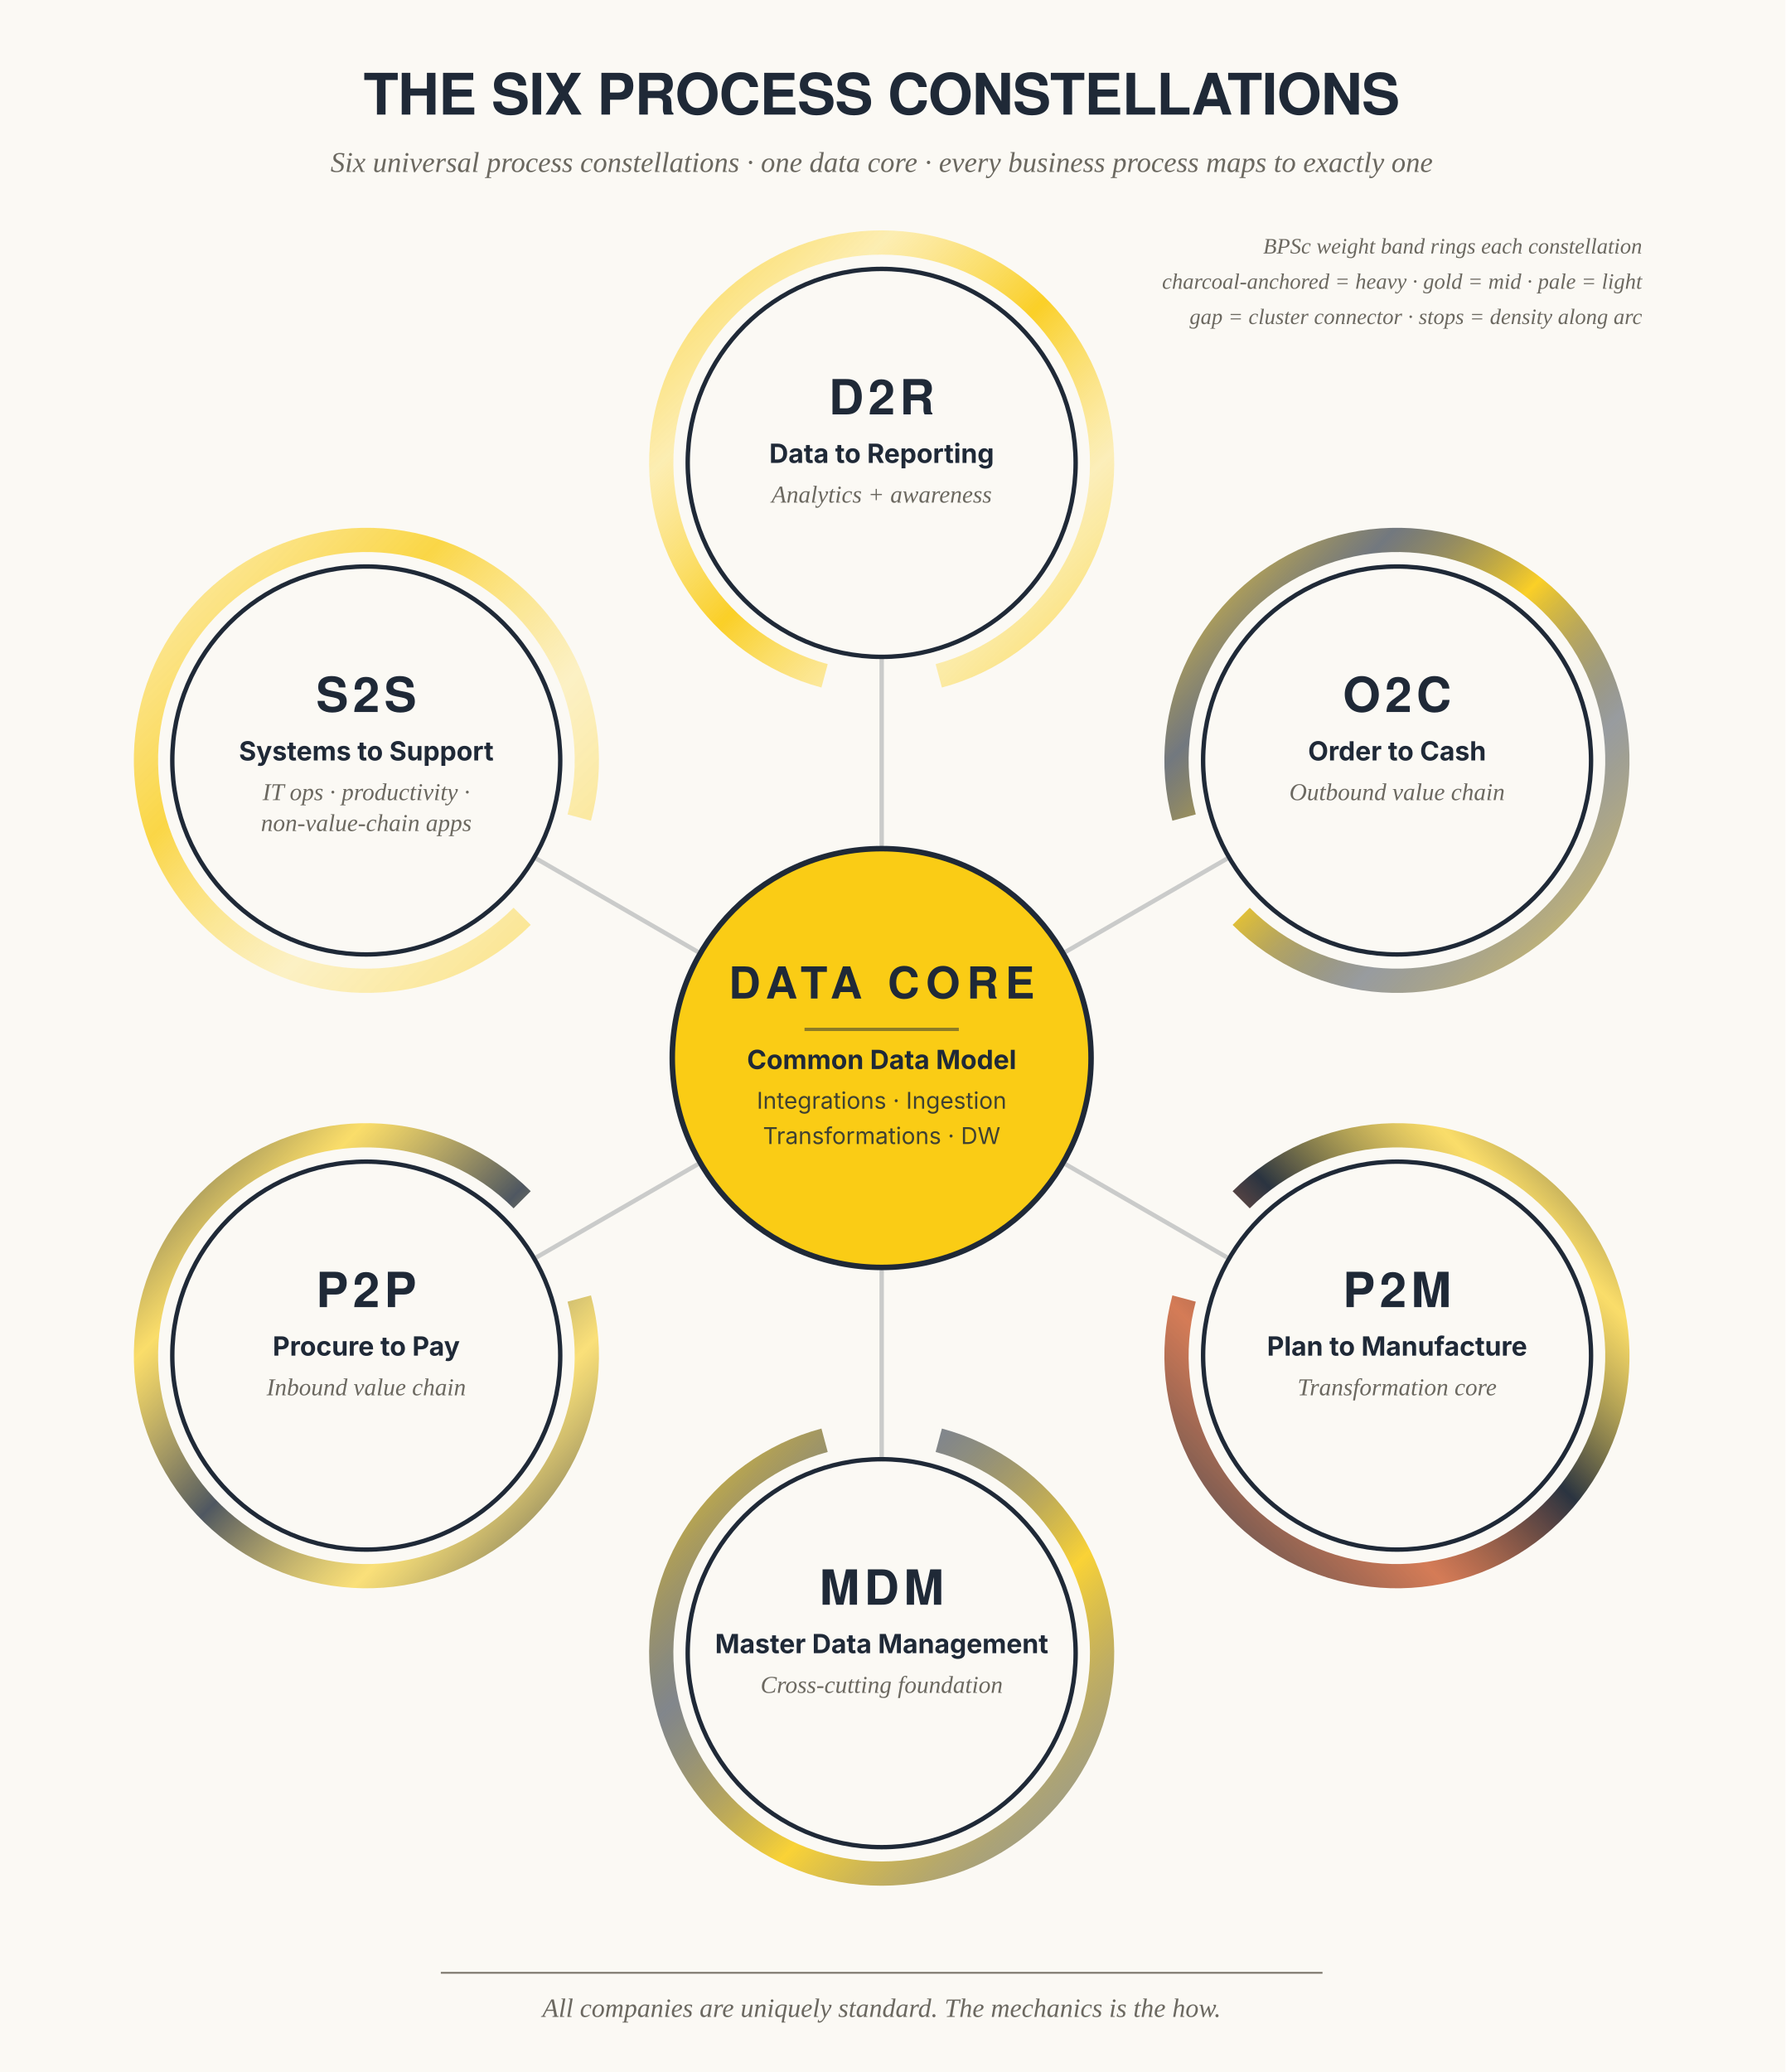
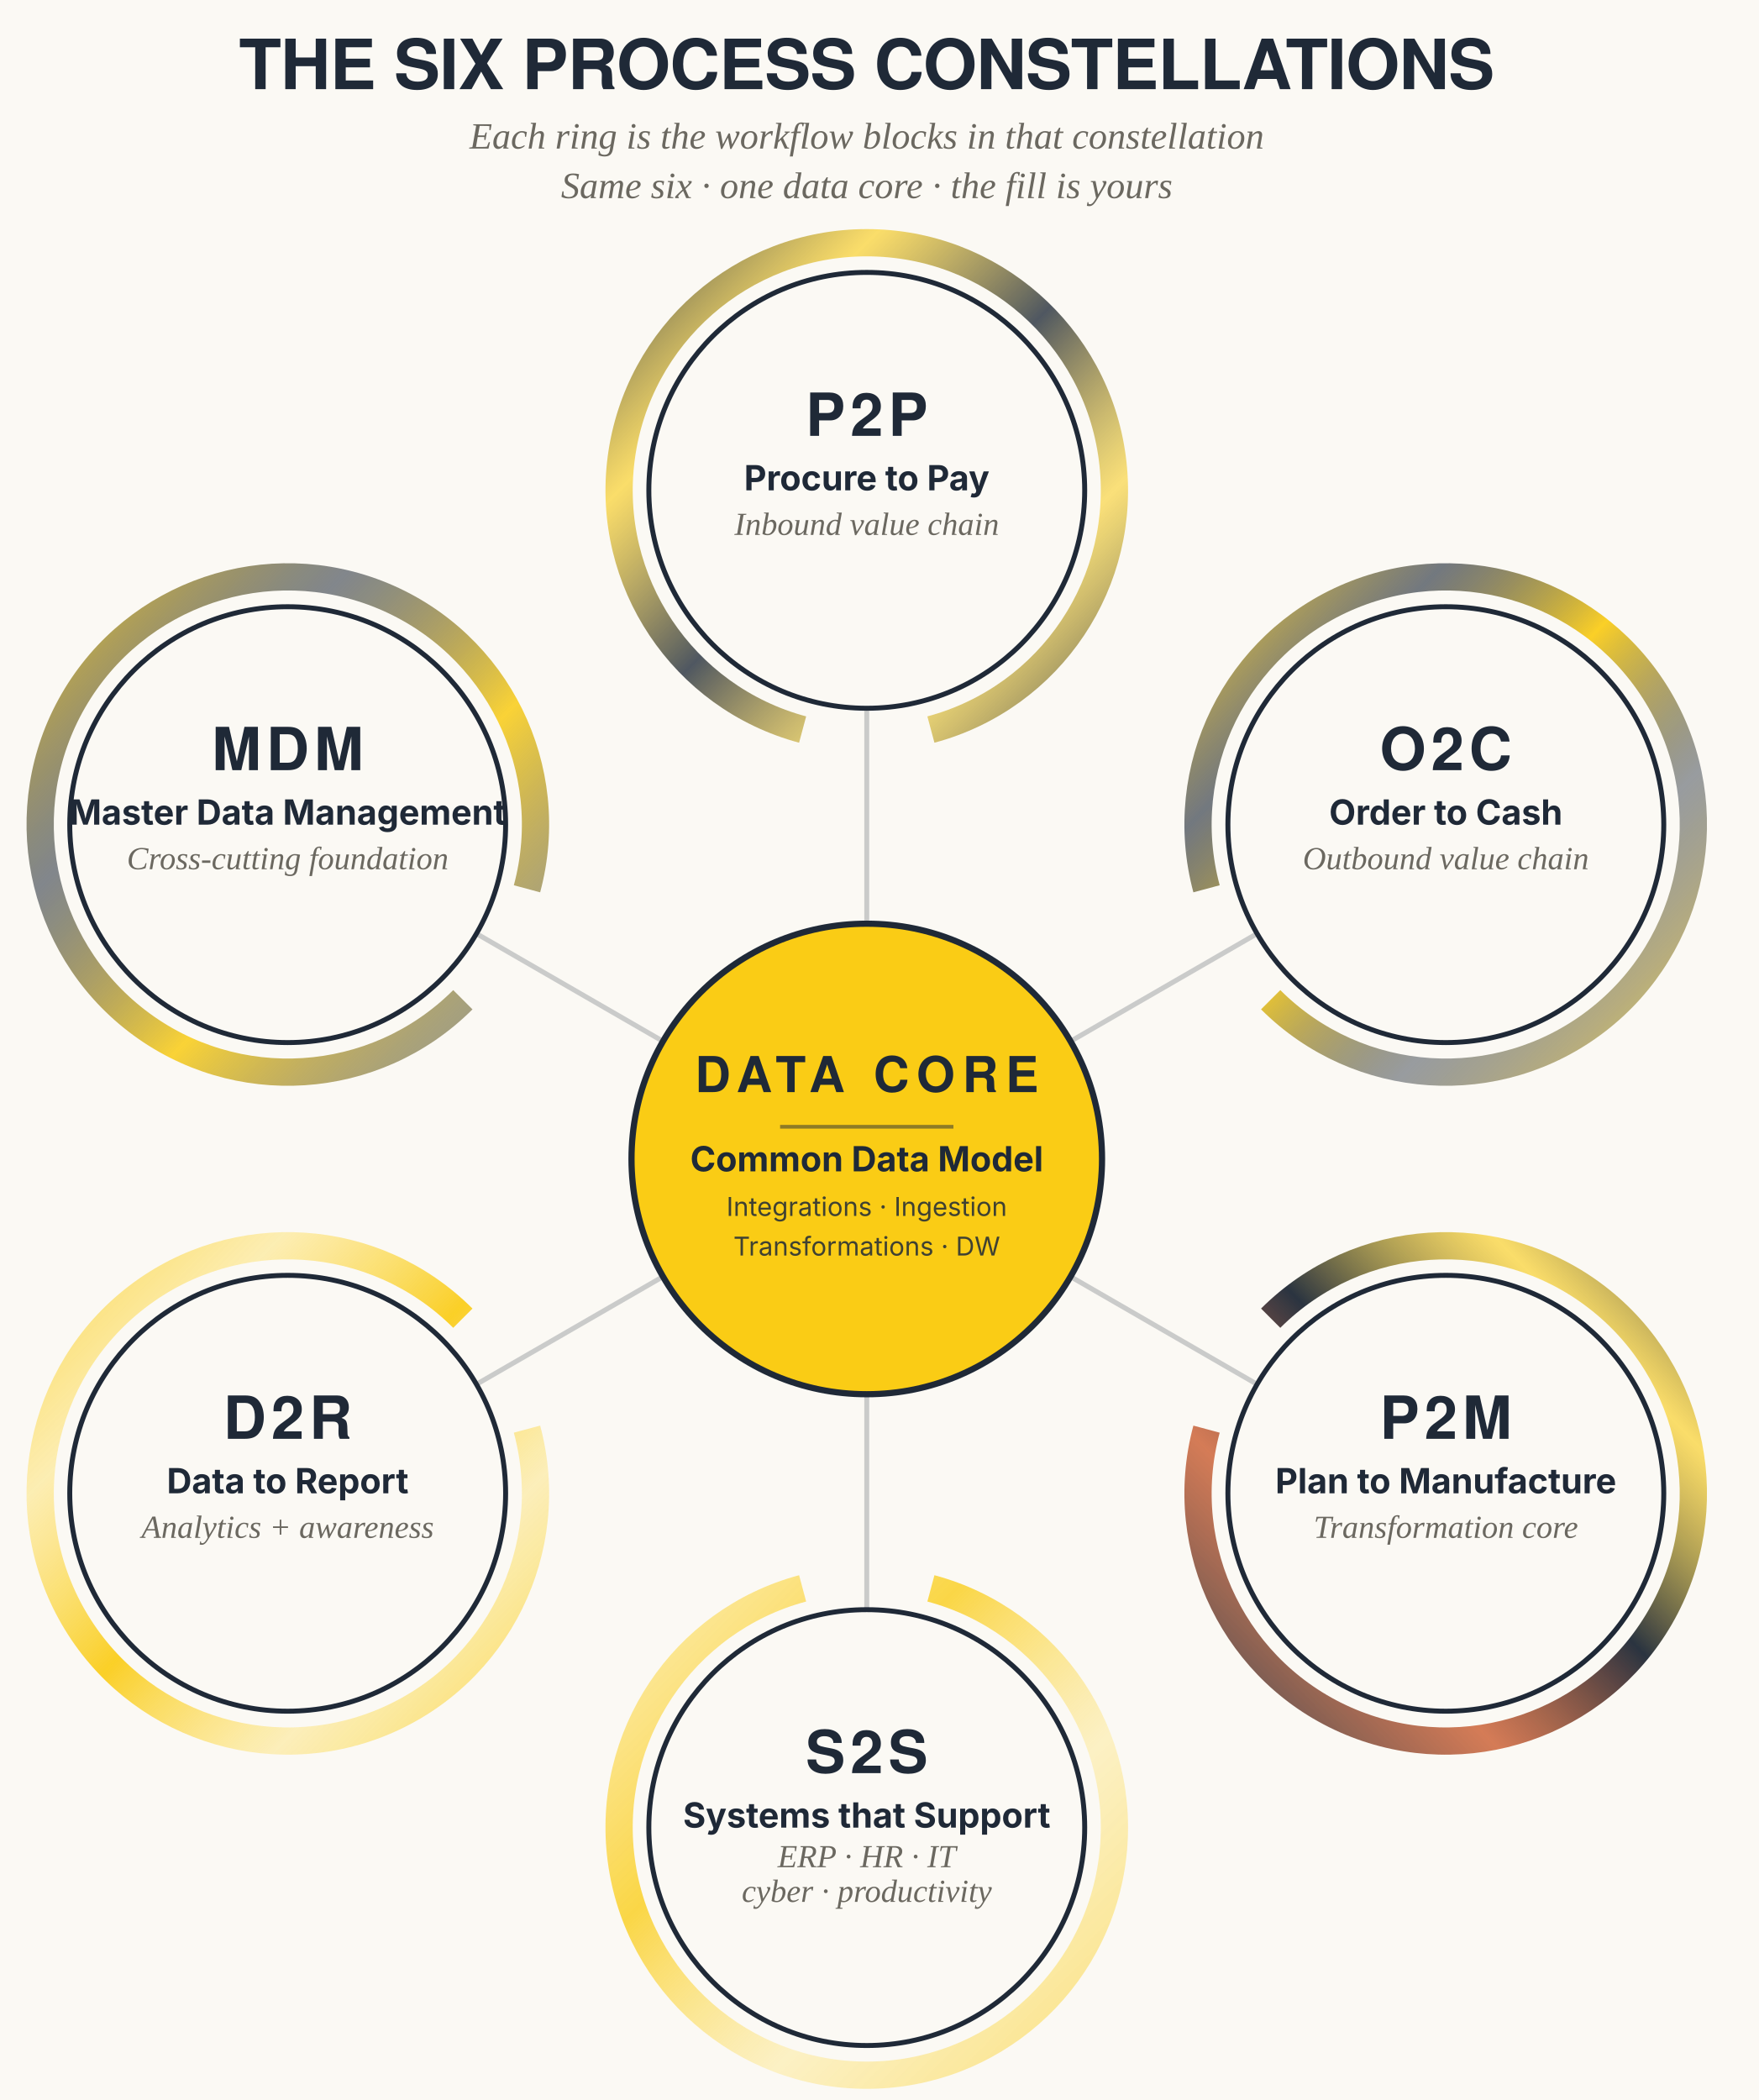
- <svg xmlns="http://www.w3.org/2000/svg" viewBox="0 0 810 940" role="img" aria-labelledby="six-title six-desc">
+ <svg xmlns="http://www.w3.org/2000/svg" viewBox="50 12 710 848" role="img" aria-labelledby="six-title six-desc">
  <defs>
-     <linearGradient id="band-d2r" gradientUnits="userSpaceOnUse" x1="300" y1="110" x2="500" y2="310">
+     <linearGradient id="band-d2r" gradientUnits="userSpaceOnUse" x1="60" y1="515" x2="265" y2="715">
      <stop offset="0%" stop-color="#FACC15" stop-opacity="0.78" />
      <stop offset="25%" stop-color="#FDE68A" stop-opacity="0.62" />
      <stop offset="50%" stop-color="#FACC15" stop-opacity="0.92" />
      <stop offset="75%" stop-color="#FDE68A" stop-opacity="0.55" />
      <stop offset="100%" stop-color="#FACC15" stop-opacity="0.72" />
    </linearGradient>
    <linearGradient id="band-o2c" gradientUnits="userSpaceOnUse" x1="540" y1="245" x2="745" y2="445">
      <stop offset="0%" stop-color="#FACC15" stop-opacity="0.85" />
      <stop offset="22%" stop-color="#1F2937" stop-opacity="0.62" />
      <stop offset="44%" stop-color="#FACC15" stop-opacity="0.92" />
      <stop offset="68%" stop-color="#1F2937" stop-opacity="0.45" />
      <stop offset="100%" stop-color="#FACC15" stop-opacity="0.72" />
    </linearGradient>
    <linearGradient id="band-p2m" gradientUnits="userSpaceOnUse" x1="745" y1="515" x2="540" y2="715">
      <stop offset="0%" stop-color="#1F2937" stop-opacity="0.92" />
      <stop offset="22%" stop-color="#FACC15" stop-opacity="0.62" />
      <stop offset="48%" stop-color="#1F2937" stop-opacity="0.95" />
      <stop offset="72%" stop-color="#C2410C" stop-opacity="0.68" />
      <stop offset="100%" stop-color="#1F2937" stop-opacity="0.85" />
    </linearGradient>
-     <linearGradient id="band-mdm" gradientUnits="userSpaceOnUse" x1="300" y1="650" x2="500" y2="850">
+     <linearGradient id="band-mdm" gradientUnits="userSpaceOnUse" x1="60" y1="245" x2="265" y2="445">
      <stop offset="0%" stop-color="#FACC15" stop-opacity="0.92" />
      <stop offset="32%" stop-color="#1F2937" stop-opacity="0.55" />
      <stop offset="62%" stop-color="#FACC15" stop-opacity="0.85" />
      <stop offset="100%" stop-color="#1F2937" stop-opacity="0.45" />
    </linearGradient>
-     <linearGradient id="band-p2p" gradientUnits="userSpaceOnUse" x1="60" y1="515" x2="265" y2="715">
+     <linearGradient id="band-p2p" gradientUnits="userSpaceOnUse" x1="300" y1="110" x2="500" y2="310">
      <stop offset="0%" stop-color="#1F2937" stop-opacity="0.85" />
      <stop offset="25%" stop-color="#FACC15" stop-opacity="0.62" />
      <stop offset="50%" stop-color="#1F2937" stop-opacity="0.78" />
      <stop offset="75%" stop-color="#FACC15" stop-opacity="0.55" />
      <stop offset="100%" stop-color="#1F2937" stop-opacity="0.82" />
    </linearGradient>
-     <linearGradient id="band-s2s" gradientUnits="userSpaceOnUse" x1="60" y1="245" x2="265" y2="445">
+     <linearGradient id="band-s2s" gradientUnits="userSpaceOnUse" x1="300" y1="650" x2="500" y2="850">
      <stop offset="0%" stop-color="#FDE68A" stop-opacity="0.62" />
      <stop offset="35%" stop-color="#FACC15" stop-opacity="0.78" />
      <stop offset="65%" stop-color="#FDE68A" stop-opacity="0.45" />
      <stop offset="100%" stop-color="#FACC15" stop-opacity="0.55" />
    </linearGradient>
  </defs>
  <rect width="810" height="940" fill="#FBF9F4" />
-   <text x="400" y="52" text-anchor="middle" font-weight="900" font-size="26" fill="#1F2937" letter-spacing="-0.3" font-family="'Helvetica Neue', 'Arial Black', Impact, system-ui, sans-serif">THE SIX PROCESS CONSTELLATIONS</text>
-   <text x="400" y="78" text-anchor="middle" font-style="italic" font-size="13" fill="#6B6860" font-family="Georgia, 'Times New Roman', serif">Six universal process constellations · one data core · every business process maps to exactly one</text>
+   <text x="400" y="48" text-anchor="middle" font-weight="900" font-size="28" fill="#1F2937" letter-spacing="-0.3" font-family="'Helvetica Neue', 'Arial Black', Impact, system-ui, sans-serif">THE SIX PROCESS CONSTELLATIONS</text>
+   <text x="400" y="72" text-anchor="middle" font-style="italic" font-size="15" fill="#6B6860" font-family="Georgia, 'Times New Roman', serif">Each ring is the workflow blocks in that constellation</text>
+   <text x="400" y="92" text-anchor="middle" font-style="italic" font-size="15" fill="#6B6860" font-family="Georgia, 'Times New Roman', serif">Same six · one data core · the fill is yours</text>
  <g stroke="#1F2937" stroke-width="2" stroke-opacity="0.22" fill="none">
    <line x1="400" y1="385" x2="400" y2="298" />
    <line x1="482.27" y1="432.5" x2="557.62" y2="389" />
    <line x1="482.27" y1="527.5" x2="557.62" y2="571" />
    <line x1="400" y1="575" x2="400" y2="662" />
    <line x1="317.73" y1="527.5" x2="242.38" y2="571" />
    <line x1="317.73" y1="432.5" x2="242.38" y2="389" />
  </g>
  <circle cx="400" cy="480" r="95" fill="#FACC15" stroke="#1F2937" stroke-width="2.5" />
  <text x="400" y="453" text-anchor="middle" font-weight="900" font-size="20" fill="#1F2937" letter-spacing="3" font-family="'Helvetica Neue', 'Arial Black', Impact, system-ui, sans-serif">DATA CORE</text>
  <line x1="365" y1="467" x2="435" y2="467" stroke="#1F2937" stroke-width="1.5" opacity="0.5" />
-   <text x="400" y="485" text-anchor="middle" font-size="12" font-weight="700" fill="#1F2937" font-family="system-ui, -apple-system, sans-serif">Common Data Model</text>
+   <text x="400" y="485" text-anchor="middle" font-size="14" font-weight="700" fill="#1F2937" font-family="system-ui, -apple-system, sans-serif">Common Data Model</text>
  <text x="400" y="503" text-anchor="middle" font-size="10.5" fill="#1F2937" opacity="0.85" font-family="system-ui, -apple-system, sans-serif">Integrations · Ingestion</text>
  <text x="400" y="519" text-anchor="middle" font-size="10.5" fill="#1F2937" opacity="0.85" font-family="system-ui, -apple-system, sans-serif">Transformations · DW</text>
  <g>
-     <path d="M 374.1 306.6 A 100 100 0 1 1 425.9 306.6" fill="none" stroke="url(#band-d2r)" stroke-width="11" stroke-linecap="butt" />
+     <path d="M 374.1 306.6 A 100 100 0 1 1 425.9 306.6" fill="none" stroke="url(#band-p2p)" stroke-width="11" stroke-linecap="butt" />
    <circle cx="400" cy="210" r="88" fill="#FBF9F4" stroke="#1F2937" stroke-width="2" />
-     <text x="400" y="188" text-anchor="middle" font-weight="900" font-size="22" fill="#1F2937" letter-spacing="2" font-family="'Helvetica Neue', 'Arial Black', Impact, system-ui, sans-serif">D2R</text>
-     <text x="400" y="210" text-anchor="middle" font-size="12" font-weight="700" fill="#1F2937" font-family="system-ui, -apple-system, sans-serif">Data to Reporting</text>
-     <text x="400" y="228" text-anchor="middle" font-style="italic" font-size="11" fill="#6B6860" font-family="Georgia, 'Times New Roman', serif">Analytics + awareness</text>
+     <text x="400" y="188" text-anchor="middle" font-weight="900" font-size="24" fill="#1F2937" letter-spacing="2" font-family="'Helvetica Neue', 'Arial Black', Impact, system-ui, sans-serif">P2P</text>
+     <text x="400" y="210" text-anchor="middle" font-size="14" font-weight="700" fill="#1F2937" font-family="system-ui, -apple-system, sans-serif">Procure to Pay</text>
+     <text x="400" y="228" text-anchor="middle" font-style="italic" font-size="13" fill="#6B6860" font-family="Georgia, 'Times New Roman', serif">Inbound value chain</text>
  </g>
  <g>
    <path d="M 537.2 370.9 A 100 100 0 1 1 563.1 415.7" fill="none" stroke="url(#band-o2c)" stroke-width="11" stroke-linecap="butt" />
    <circle cx="633.83" cy="345" r="88" fill="#FBF9F4" stroke="#1F2937" stroke-width="2" />
-     <text x="633.83" y="323" text-anchor="middle" font-weight="900" font-size="22" fill="#1F2937" letter-spacing="2" font-family="'Helvetica Neue', 'Arial Black', Impact, system-ui, sans-serif">O2C</text>
-     <text x="633.83" y="345" text-anchor="middle" font-size="12" font-weight="700" fill="#1F2937" font-family="system-ui, -apple-system, sans-serif">Order to Cash</text>
-     <text x="633.83" y="363" text-anchor="middle" font-style="italic" font-size="11" fill="#6B6860" font-family="Georgia, 'Times New Roman', serif">Outbound value chain</text>
+     <text x="633.83" y="323" text-anchor="middle" font-weight="900" font-size="24" fill="#1F2937" letter-spacing="2" font-family="'Helvetica Neue', 'Arial Black', Impact, system-ui, sans-serif">O2C</text>
+     <text x="633.83" y="345" text-anchor="middle" font-size="14" font-weight="700" fill="#1F2937" font-family="system-ui, -apple-system, sans-serif">Order to Cash</text>
+     <text x="633.83" y="363" text-anchor="middle" font-style="italic" font-size="13" fill="#6B6860" font-family="Georgia, 'Times New Roman', serif">Outbound value chain</text>
  </g>
  <g>
    <path d="M 563.1 544.3 A 100 100 0 1 1 537.2 589.1" fill="none" stroke="url(#band-p2m)" stroke-width="11" stroke-linecap="butt" />
    <circle cx="633.83" cy="615" r="88" fill="#FBF9F4" stroke="#1F2937" stroke-width="2" />
-     <text x="633.83" y="593" text-anchor="middle" font-weight="900" font-size="22" fill="#1F2937" letter-spacing="2" font-family="'Helvetica Neue', 'Arial Black', Impact, system-ui, sans-serif">P2M</text>
-     <text x="633.83" y="615" text-anchor="middle" font-size="12" font-weight="700" fill="#1F2937" font-family="system-ui, -apple-system, sans-serif">Plan to Manufacture</text>
-     <text x="633.83" y="633" text-anchor="middle" font-style="italic" font-size="11" fill="#6B6860" font-family="Georgia, 'Times New Roman', serif">Transformation core</text>
+     <text x="633.83" y="593" text-anchor="middle" font-weight="900" font-size="24" fill="#1F2937" letter-spacing="2" font-family="'Helvetica Neue', 'Arial Black', Impact, system-ui, sans-serif">P2M</text>
+     <text x="633.83" y="615" text-anchor="middle" font-size="14" font-weight="700" fill="#1F2937" font-family="system-ui, -apple-system, sans-serif">Plan to Manufacture</text>
+     <text x="633.83" y="633" text-anchor="middle" font-style="italic" font-size="13" fill="#6B6860" font-family="Georgia, 'Times New Roman', serif">Transformation core</text>
  </g>
  <g>
-     <path d="M 425.9 653.4 A 100 100 0 1 1 374.1 653.4" fill="none" stroke="url(#band-mdm)" stroke-width="11" stroke-linecap="butt" />
+     <path d="M 425.9 653.4 A 100 100 0 1 1 374.1 653.4" fill="none" stroke="url(#band-s2s)" stroke-width="11" stroke-linecap="butt" />
    <circle cx="400" cy="750" r="88" fill="#FBF9F4" stroke="#1F2937" stroke-width="2" />
-     <text x="400" y="728" text-anchor="middle" font-weight="900" font-size="22" fill="#1F2937" letter-spacing="2" font-family="'Helvetica Neue', 'Arial Black', Impact, system-ui, sans-serif">MDM</text>
-     <text x="400" y="750" text-anchor="middle" font-size="12" font-weight="700" fill="#1F2937" font-family="system-ui, -apple-system, sans-serif">Master Data Management</text>
-     <text x="400" y="768" text-anchor="middle" font-style="italic" font-size="11" fill="#6B6860" font-family="Georgia, 'Times New Roman', serif">Cross-cutting foundation</text>
+     <text x="400" y="728" text-anchor="middle" font-weight="900" font-size="24" fill="#1F2937" letter-spacing="2" font-family="'Helvetica Neue', 'Arial Black', Impact, system-ui, sans-serif">S2S</text>
+     <text x="400" y="750" text-anchor="middle" font-size="14" font-weight="700" fill="#1F2937" font-family="system-ui, -apple-system, sans-serif">Systems that Support</text>
+     <text x="400" y="766" text-anchor="middle" font-style="italic" font-size="13" fill="#6B6860" font-family="Georgia, 'Times New Roman', serif">ERP · HR · IT</text>
+     <text x="400" y="780" text-anchor="middle" font-style="italic" font-size="13" fill="#6B6860" font-family="Georgia, 'Times New Roman', serif">cyber · productivity</text>
  </g>
  <g>
-     <path d="M 262.8 589.1 A 100 100 0 1 1 236.9 544.3" fill="none" stroke="url(#band-p2p)" stroke-width="11" stroke-linecap="butt" />
+     <path d="M 262.8 589.1 A 100 100 0 1 1 236.9 544.3" fill="none" stroke="url(#band-d2r)" stroke-width="11" stroke-linecap="butt" />
    <circle cx="166.17" cy="615" r="88" fill="#FBF9F4" stroke="#1F2937" stroke-width="2" />
-     <text x="166.17" y="593" text-anchor="middle" font-weight="900" font-size="22" fill="#1F2937" letter-spacing="2" font-family="'Helvetica Neue', 'Arial Black', Impact, system-ui, sans-serif">P2P</text>
-     <text x="166.17" y="615" text-anchor="middle" font-size="12" font-weight="700" fill="#1F2937" font-family="system-ui, -apple-system, sans-serif">Procure to Pay</text>
-     <text x="166.17" y="633" text-anchor="middle" font-style="italic" font-size="11" fill="#6B6860" font-family="Georgia, 'Times New Roman', serif">Inbound value chain</text>
+     <text x="166.17" y="593" text-anchor="middle" font-weight="900" font-size="24" fill="#1F2937" letter-spacing="2" font-family="'Helvetica Neue', 'Arial Black', Impact, system-ui, sans-serif">D2R</text>
+     <text x="166.17" y="615" text-anchor="middle" font-size="14" font-weight="700" fill="#1F2937" font-family="system-ui, -apple-system, sans-serif">Data to Report</text>
+     <text x="166.17" y="633" text-anchor="middle" font-style="italic" font-size="13" fill="#6B6860" font-family="Georgia, 'Times New Roman', serif">Analytics + awareness</text>
  </g>
  <g>
-     <path d="M 236.9 415.7 A 100 100 0 1 1 262.8 370.9" fill="none" stroke="url(#band-s2s)" stroke-width="11" stroke-linecap="butt" />
+     <path d="M 236.9 415.7 A 100 100 0 1 1 262.8 370.9" fill="none" stroke="url(#band-mdm)" stroke-width="11" stroke-linecap="butt" />
    <circle cx="166.17" cy="345" r="88" fill="#FBF9F4" stroke="#1F2937" stroke-width="2" />
-     <text x="166.17" y="323" text-anchor="middle" font-weight="900" font-size="22" fill="#1F2937" letter-spacing="2" font-family="'Helvetica Neue', 'Arial Black', Impact, system-ui, sans-serif">S2S</text>
-     <text x="166.17" y="345" text-anchor="middle" font-size="12" font-weight="700" fill="#1F2937" font-family="system-ui, -apple-system, sans-serif">Systems to Support</text>
-     <text x="166.17" y="363" text-anchor="middle" font-style="italic" font-size="11" fill="#6B6860" font-family="Georgia, 'Times New Roman', serif">IT ops · productivity ·</text>
-     <text x="166.17" y="377" text-anchor="middle" font-style="italic" font-size="11" fill="#6B6860" font-family="Georgia, 'Times New Roman', serif">non-value-chain apps</text>
+     <text x="166.17" y="323" text-anchor="middle" font-weight="900" font-size="24" fill="#1F2937" letter-spacing="2" font-family="'Helvetica Neue', 'Arial Black', Impact, system-ui, sans-serif">MDM</text>
+     <text x="166.17" y="345" text-anchor="middle" font-size="14" font-weight="700" fill="#1F2937" font-family="system-ui, -apple-system, sans-serif">Master Data Management</text>
+     <text x="166.17" y="363" text-anchor="middle" font-style="italic" font-size="13" fill="#6B6860" font-family="Georgia, 'Times New Roman', serif">Cross-cutting foundation</text>
  </g>
-   <g>
-     <text x="745" y="115" text-anchor="end" font-style="italic" font-size="10" fill="#6B6860" font-family="Georgia, 'Times New Roman', serif">BPSc weight band rings each constellation</text>
-     <text x="745" y="131" text-anchor="end" font-style="italic" font-size="10" fill="#6B6860" font-family="Georgia, 'Times New Roman', serif">charcoal-anchored = heavy · gold = mid · pale = light</text>
-     <text x="745" y="147" text-anchor="end" font-style="italic" font-size="10" fill="#6B6860" font-family="Georgia, 'Times New Roman', serif">gap = cluster connector · stops = density along arc</text>
-   </g>
-   <line x1="200" y1="895" x2="600" y2="895" stroke="#7A756A" stroke-width="0.8" />
-   <text x="400" y="915" text-anchor="middle" font-style="italic" font-size="12" fill="#6B6860" font-family="Georgia, 'Times New Roman', serif">All companies are uniquely standard. The mechanics is the how.</text>
</svg>
